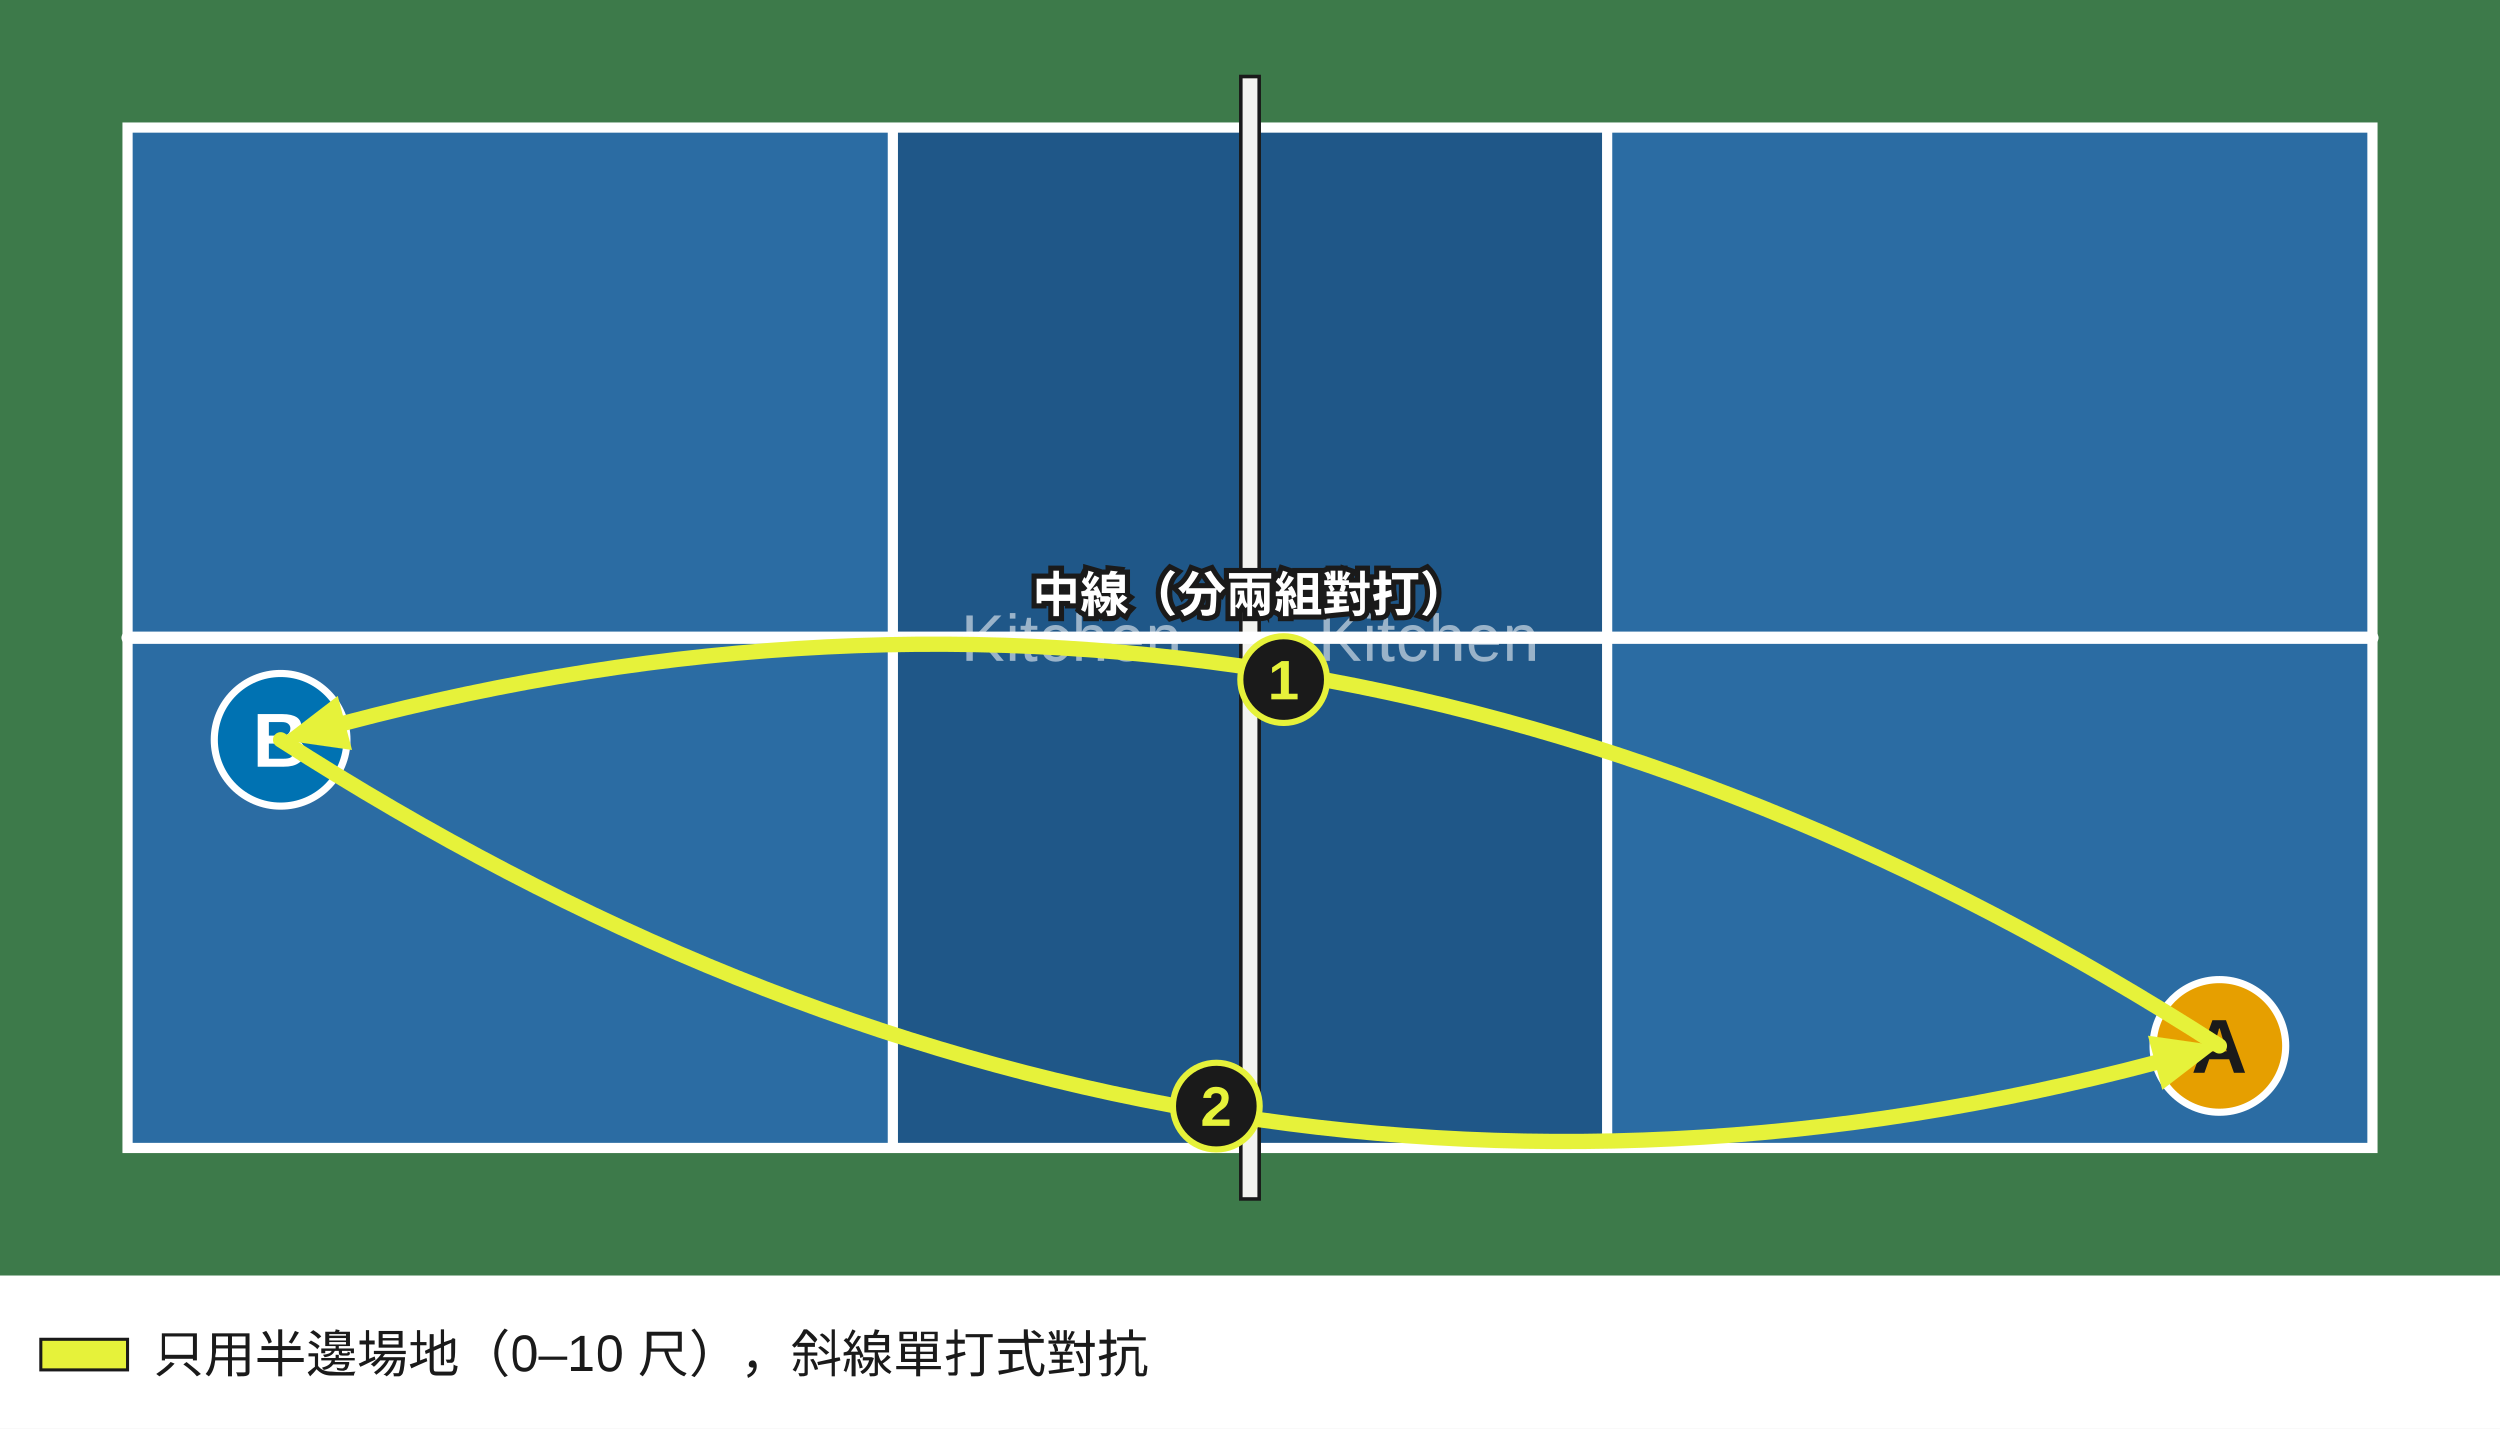
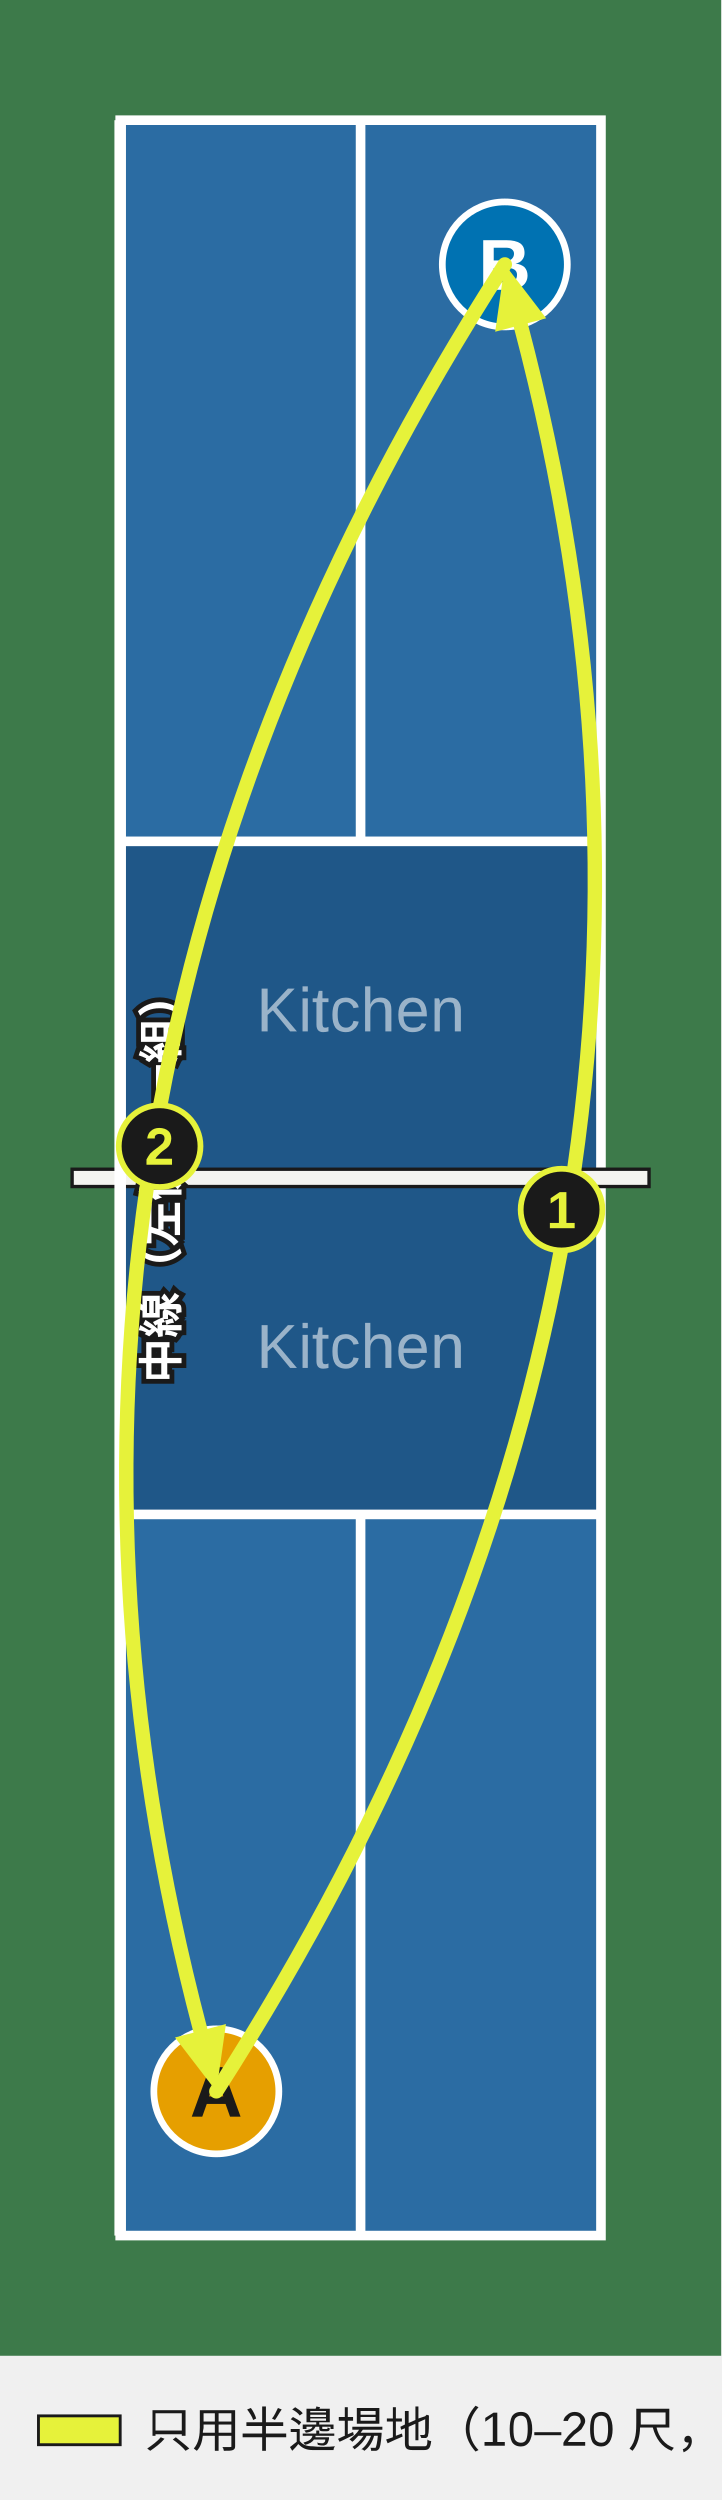
- <svg xmlns="http://www.w3.org/2000/svg" viewBox="-2.5 -22.5 49 28" width="784" height="448" role="img" aria-label="Dingles" font-family="Arial, Helvetica, 'Helvetica Neue', sans-serif">
-   <rect x="-2.5" y="-22.5" width="49" height="28" fill="#ffffff" />
-   <g transform="rotate(-90)">
-     <rect x="-2.5" y="-2.5" width="25" height="49" fill="#3d7a4a" />
-     <rect x="0" y="0" width="20" height="44" fill="#2b6ca3" />
-     <rect x="0" y="15" width="20" height="7" fill="#1f5788" />
-     <rect x="0" y="22" width="20" height="7" fill="#1f5788" />
-     <rect x="0" y="0" width="20" height="44" stroke="#ffffff" stroke-width="0.2" fill="none" />
-     <path d="M0 15H20M0 29H20M10 0V15M10 29V44" stroke="#ffffff" stroke-width="0.2" fill="none" />
-     <text x="10" y="18.5" dy="0.35em" font-size="1.3" fill="#ffffff" fill-opacity="0.55" text-anchor="middle" font-family="Arial, Helvetica, 'Helvetica Neue', sans-serif" transform="rotate(90 10 18.5)">Kitchen</text>
-     <text x="10" y="25.5" dy="0.35em" font-size="1.3" fill="#ffffff" fill-opacity="0.55" text-anchor="middle" font-family="Arial, Helvetica, 'Helvetica Neue', sans-serif" transform="rotate(90 10 25.5)">Kitchen</text>
-     <rect x="-1" y="21.82" width="22" height="0.36" fill="#f4f4f0" stroke="#1a1a1a" stroke-width="0.07" />
-     <path d="M10 0L10 44" fill="none" stroke="#ffffff" stroke-width="0.24" stroke-linecap="round" />
-     <text x="10.85" y="22" dy="0.35em" font-size="0.95" font-weight="700" fill="#ffffff" stroke="#1a1a1a" stroke-width="0.2" paint-order="stroke" text-anchor="middle" font-family="Arial, Helvetica, 'Helvetica Neue', sans-serif" transform="rotate(90 10.85 22)">中線（分兩組對打）</text>
-     <circle cx="2" cy="41" r="1.3" fill="#e69f00" stroke="#ffffff" stroke-width="0.14" />
-     <text x="2" y="41" dy="0.35em" font-size="1.5" font-weight="700" fill="#1a1a1a" text-anchor="middle" font-family="Arial, Helvetica, 'Helvetica Neue', sans-serif" transform="rotate(90 2 41)">A</text>
-     <circle cx="8" cy="3" r="1.3" fill="#0072b2" stroke="#ffffff" stroke-width="0.14" />
-     <text x="8" y="3" dy="0.35em" font-size="1.5" font-weight="700" fill="#ffffff" text-anchor="middle" font-family="Arial, Helvetica, 'Helvetica Neue', sans-serif" transform="rotate(90 8 3)">B</text>
-     <path d="M2 41Q13.36 23.32 8.33 4.26" fill="none" stroke="#e6f23a" stroke-width="0.3" stroke-linecap="round" />
-     <polygon points="8,3 8.86,4.12 7.8,4.4" fill="#e6f23a" />
-     <circle cx="9.18" cy="22.66" r="0.85" fill="#1a1a1a" stroke="#e6f23a" stroke-width="0.12" />
-     <text x="9.18" y="22.66" dy="0.35em" font-size="1.1" font-weight="700" fill="#e6f23a" text-anchor="middle" font-family="Arial, Helvetica, 'Helvetica Neue', sans-serif" transform="rotate(90 9.18 22.66)">1</text>
-     <path d="M8 3Q-3.36 20.68 1.67 39.74" fill="none" stroke="#e6f23a" stroke-width="0.3" stroke-linecap="round" />
-     <polygon points="2,41 1.14,39.88 2.2,39.6" fill="#e6f23a" />
-     <circle cx="0.82" cy="21.34" r="0.85" fill="#1a1a1a" stroke="#e6f23a" stroke-width="0.12" />
-     <text x="0.82" y="21.34" dy="0.35em" font-size="1.1" font-weight="700" fill="#e6f23a" text-anchor="middle" font-family="Arial, Helvetica, 'Helvetica Neue', sans-serif" transform="rotate(90 0.82 21.34)">2</text>
+ <svg xmlns="http://www.w3.org/2000/svg" viewBox="7.5 -2.5 15 52" width="240" height="832" role="img" aria-label="Dingles" font-family="Arial, Helvetica, 'Helvetica Neue', sans-serif">
+   <g>
+     <rect x="7.5" y="-2.5" width="15" height="49" fill="#3d7a4a" />
+     <rect x="10" y="0" width="10" height="44" fill="#2b6ca3" />
+     <rect x="10" y="15" width="10" height="7" fill="#1f5788" />
+     <rect x="10" y="22" width="10" height="7" fill="#1f5788" />
+     <rect x="10" y="0" width="10" height="44" stroke="#ffffff" stroke-width="0.2" fill="none" />
+     <path d="M10 15H20M10 29H20 M15 0V15M15 29V44" stroke="#ffffff" stroke-width="0.2" fill="none" />
+     <text x="15" y="18.5" dy="0.35em" font-size="1.3" fill="#ffffff" fill-opacity="0.55" text-anchor="middle" font-family="Arial, Helvetica, 'Helvetica Neue', sans-serif">Kitchen</text>
+     <text x="15" y="25.5" dy="0.35em" font-size="1.3" fill="#ffffff" fill-opacity="0.55" text-anchor="middle" font-family="Arial, Helvetica, 'Helvetica Neue', sans-serif">Kitchen</text>
+     <rect x="9" y="21.82" width="12" height="0.36" fill="#f4f4f0" stroke="#1a1a1a" stroke-width="0.07" />
+     <path d="M10 0V44" fill="none" stroke="#ffffff" stroke-width="0.24" />
+     <text x="10.85" y="22" dy="0.35em" font-size="0.95" font-weight="700" fill="#ffffff" stroke="#1a1a1a" stroke-width="0.2" paint-order="stroke" text-anchor="middle" font-family="Arial, Helvetica, 'Helvetica Neue', sans-serif" transform="rotate(-90 10.85 22)">中線（左側另一組）</text>
+     <circle cx="12" cy="41" r="1.3" fill="#e69f00" stroke="#ffffff" stroke-width="0.14" />
+     <text x="12" y="41" dy="0.35em" font-size="1.5" font-weight="700" fill="#1a1a1a" text-anchor="middle" font-family="Arial, Helvetica, 'Helvetica Neue', sans-serif">A</text>
+     <circle cx="18" cy="3" r="1.3" fill="#0072b2" stroke="#ffffff" stroke-width="0.14" />
+     <text x="18" y="3" dy="0.35em" font-size="1.5" font-weight="700" fill="#ffffff" text-anchor="middle" font-family="Arial, Helvetica, 'Helvetica Neue', sans-serif">B</text>
+     <path d="M12,41Q23.36,23.32 18.33,4.26" fill="none" stroke="#e6f23a" stroke-width="0.3" stroke-linecap="round" />
+     <polygon points="18,3 18.86,4.12 17.8,4.4" fill="#e6f23a" />
+     <circle cx="19.18" cy="22.66" r="0.85" fill="#1a1a1a" stroke="#e6f23a" stroke-width="0.12" />
+     <text x="19.18" y="22.66" dy="0.35em" font-size="1.1" font-weight="700" fill="#e6f23a" text-anchor="middle" font-family="Arial, Helvetica, 'Helvetica Neue', sans-serif">1</text>
+     <path d="M18,3Q6.64,20.68 11.67,39.74" fill="none" stroke="#e6f23a" stroke-width="0.3" stroke-linecap="round" />
+     <polygon points="12,41 11.14,39.88 12.2,39.6" fill="#e6f23a" />
+     <circle cx="10.82" cy="21.34" r="0.85" fill="#1a1a1a" stroke="#e6f23a" stroke-width="0.12" />
+     <text x="10.82" y="21.34" dy="0.35em" font-size="1.1" font-weight="700" fill="#e6f23a" text-anchor="middle" font-family="Arial, Helvetica, 'Helvetica Neue', sans-serif">2</text>
  </g>
-   <rect x="-1.7" y="3.75" width="1.7" height="0.6" fill="#e6f23a" stroke="#1a1a1a" stroke-width="0.06" />
-   <text x="0.5" y="4.05" font-size="1" fill="#1a1a1a" font-family="Arial, Helvetica, 'Helvetica Neue', sans-serif" dy="0.35em">只用半邊場地（0–10 尺），斜線單打式對抗</text>
+   <rect x="8.3" y="47.75" width="1.7" height="0.6" fill="#e6f23a" stroke="#1a1a1a" stroke-width="0.06" />
+   <text x="10.5" y="48.05" font-size="1" fill="#1a1a1a" font-family="Arial, Helvetica, 'Helvetica Neue', sans-serif" dy="0.35em">只用半邊場地（10–20 尺，右半邊），斜線單打式對抗</text>
</svg>
